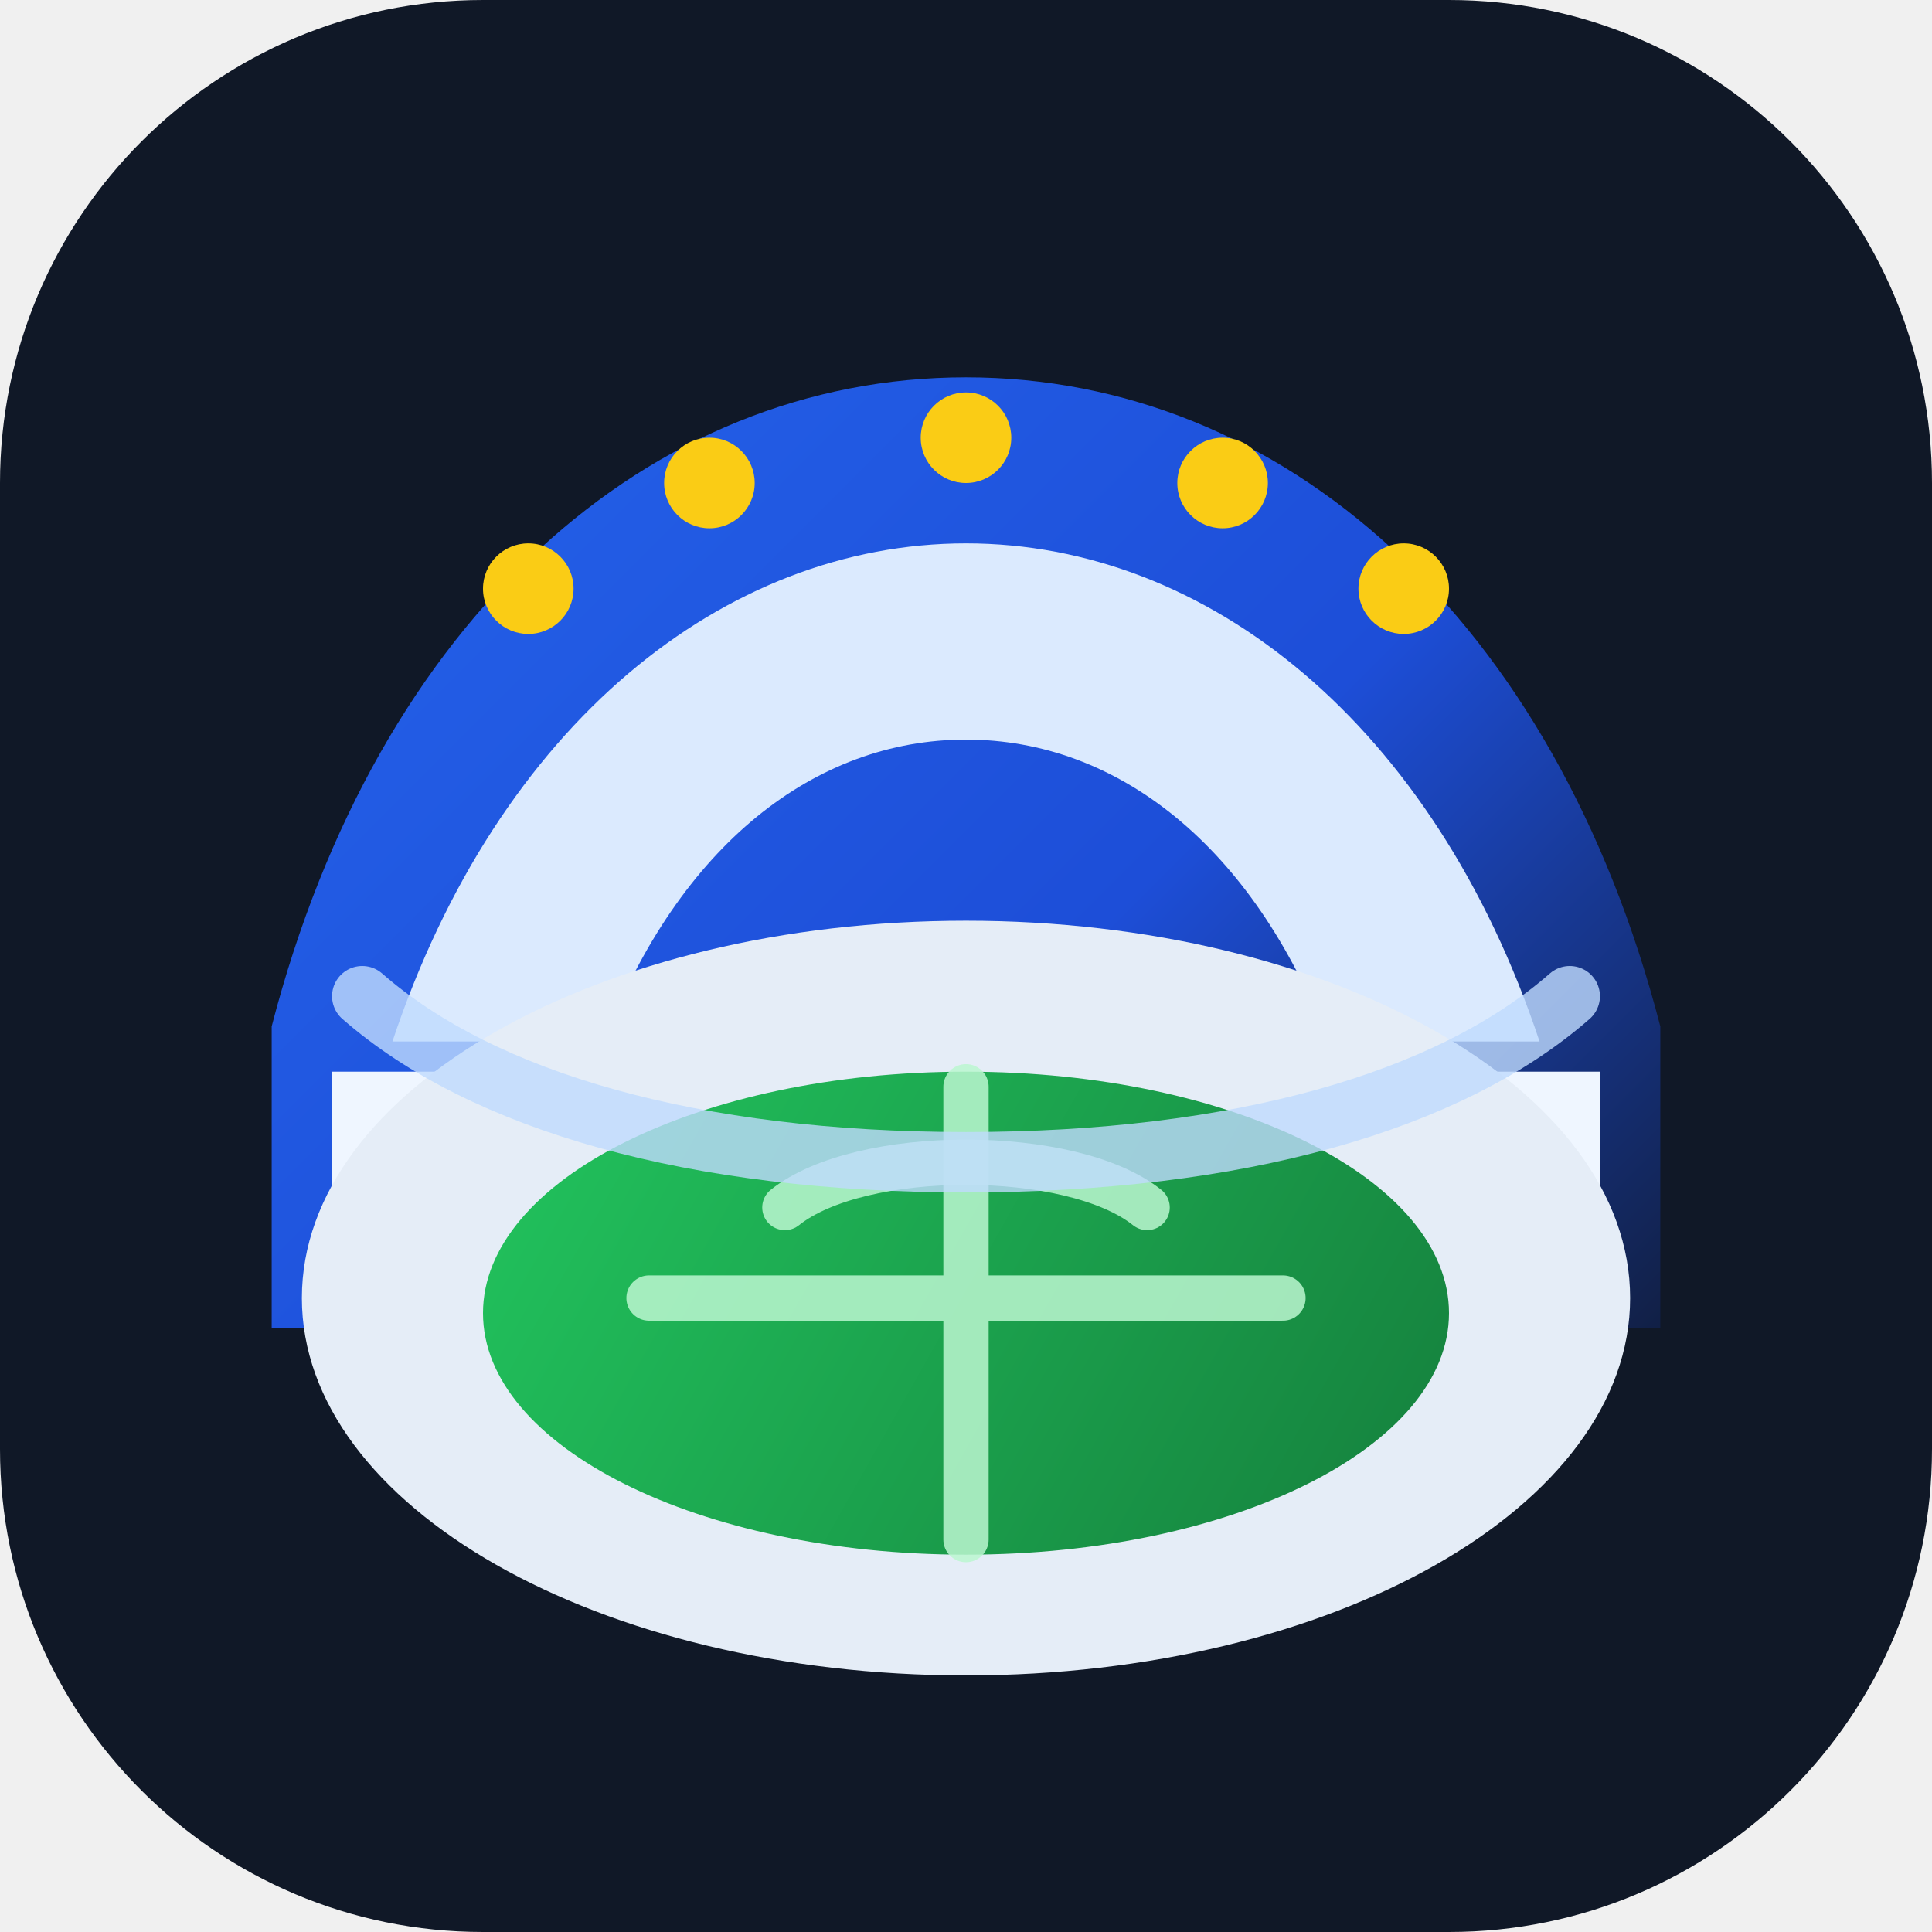
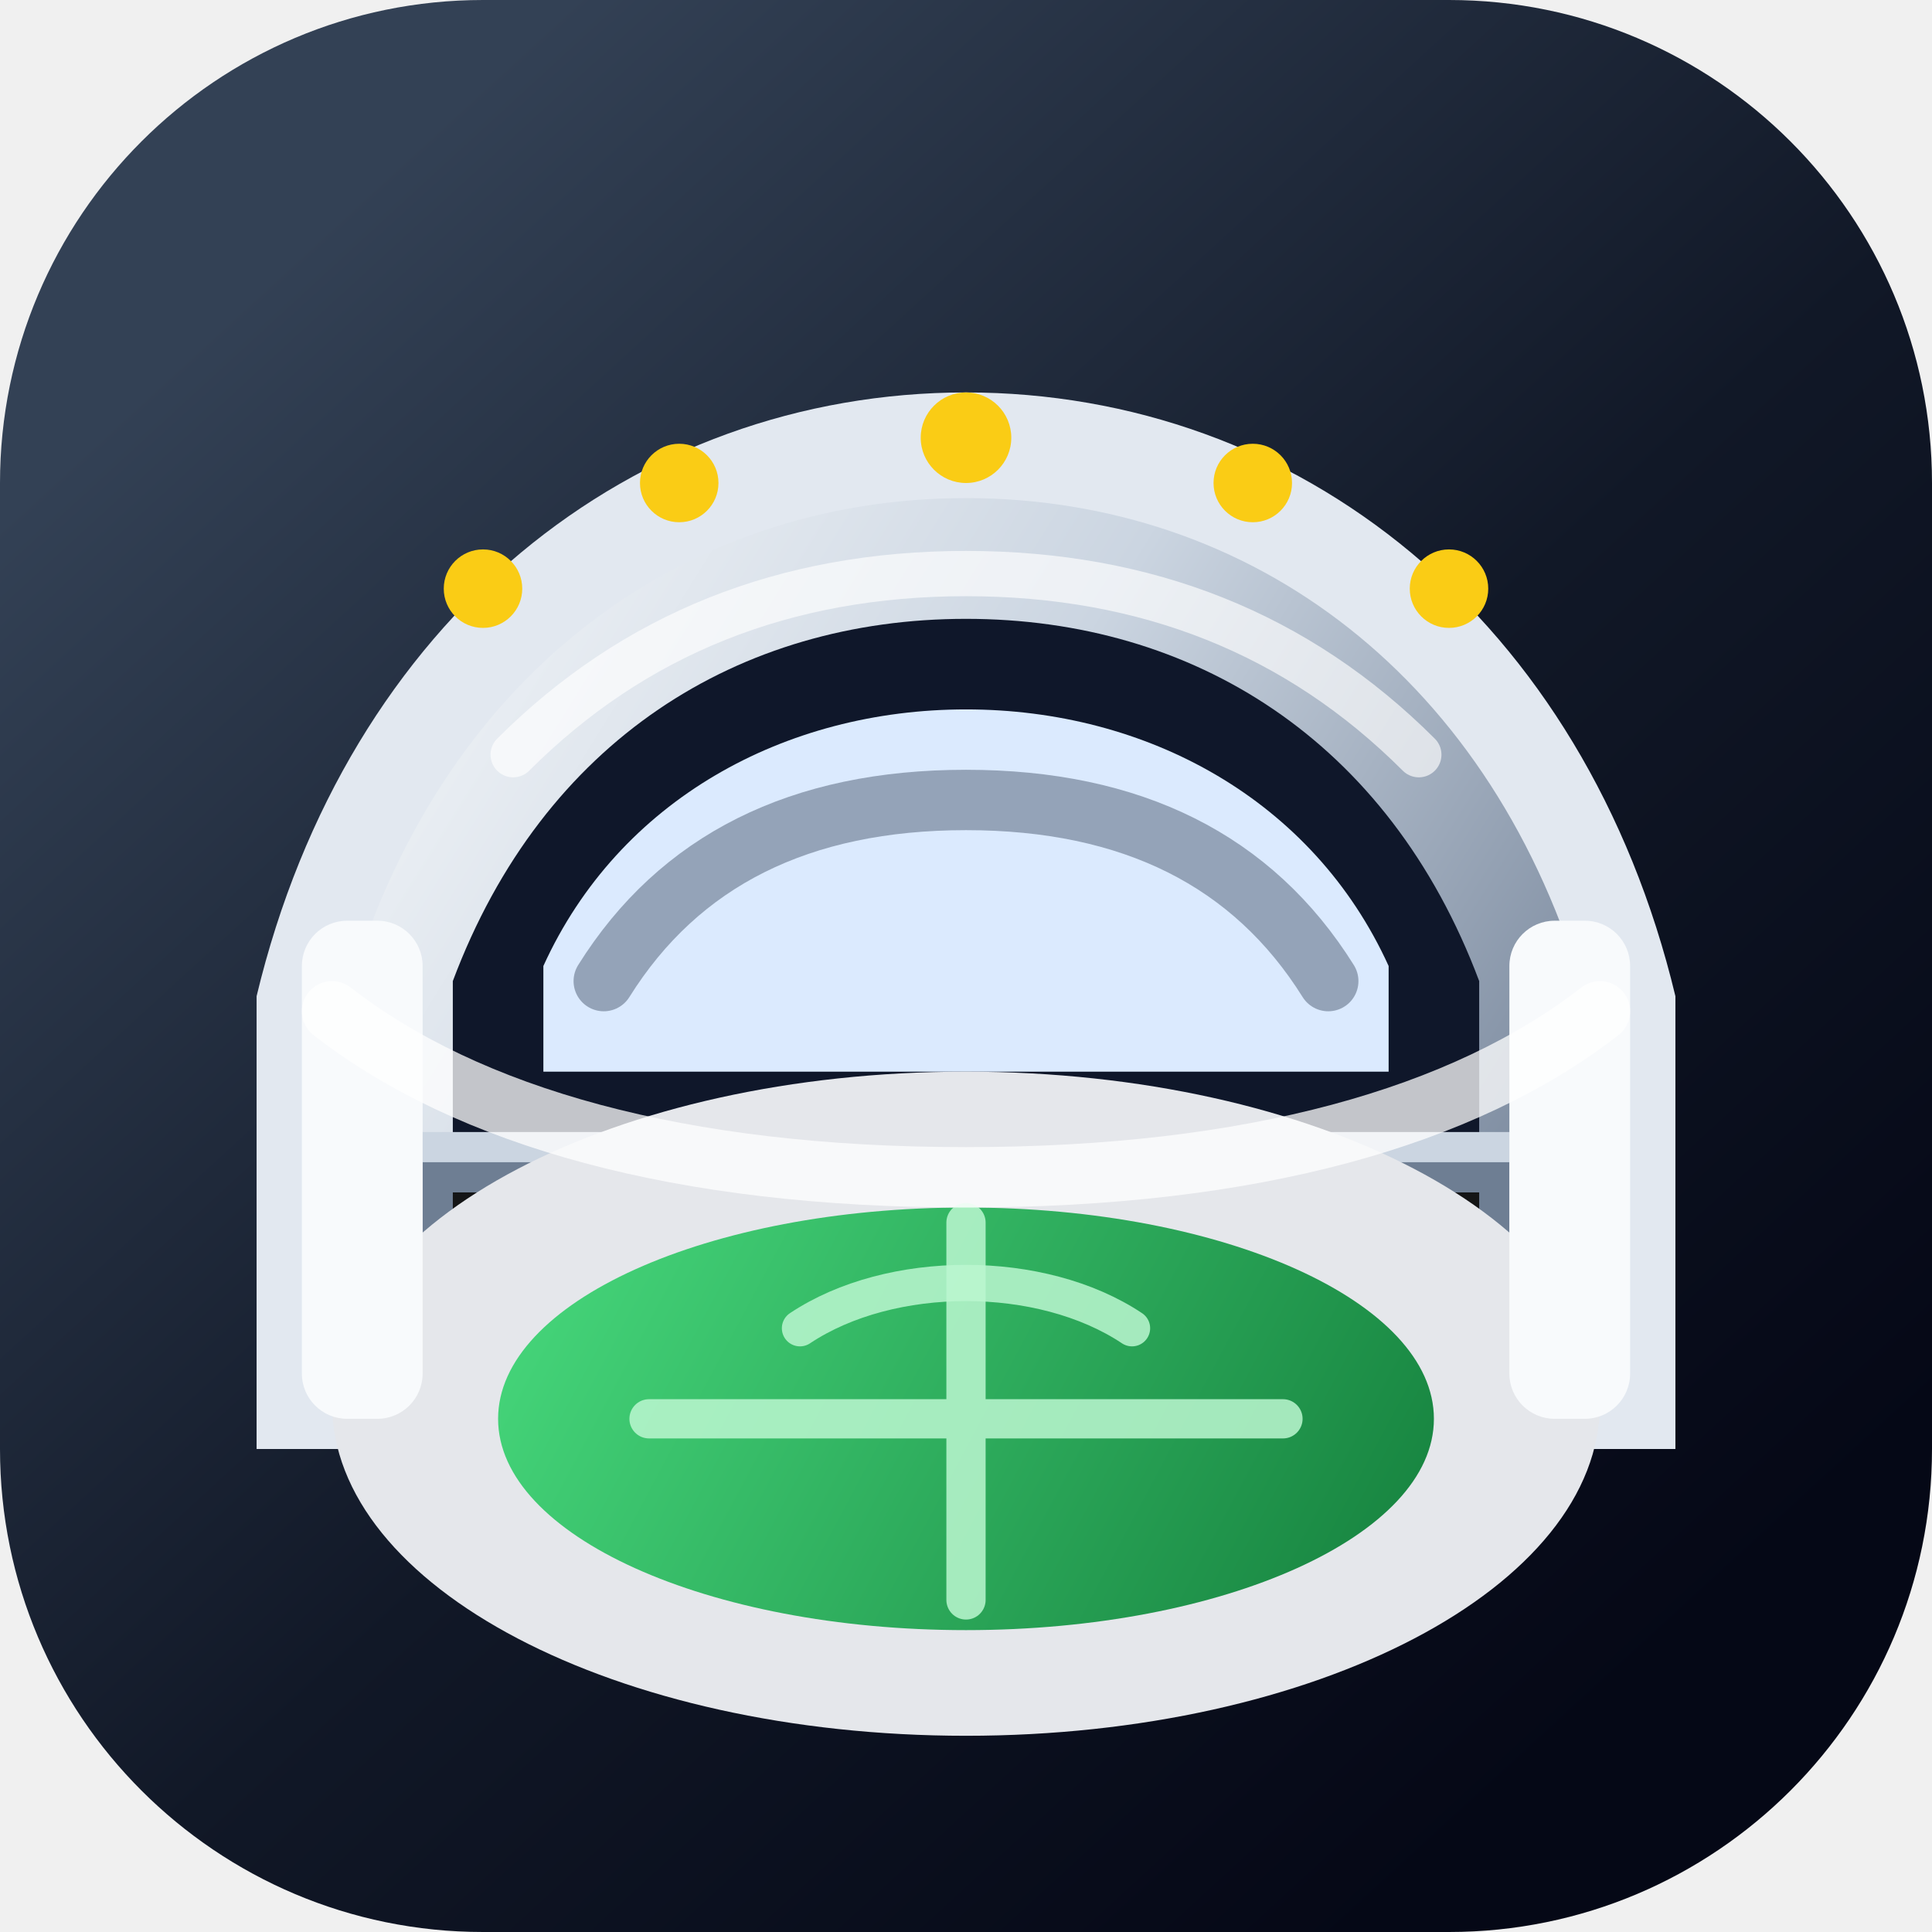
<svg xmlns="http://www.w3.org/2000/svg" viewBox="0 0 128 128">
  <defs>
-     <linearGradient id="sky" x1="22" x2="106" y1="20" y2="104" gradientUnits="userSpaceOnUse">
-       <stop offset="0" stop-color="#2563eb" />
-       <stop offset=".55" stop-color="#1d4ed8" />
-       <stop offset="1" stop-color="#0f172a" />
+     <linearGradient id="bg" x1="20" x2="108" y1="16" y2="112" gradientUnits="userSpaceOnUse">
+       <stop offset="0" stop-color="#334155" />
+       <stop offset=".55" stop-color="#111827" />
+       <stop offset="1" stop-color="#050816" />
    </linearGradient>
-     <linearGradient id="field" x1="33" x2="95" y1="68" y2="103" gradientUnits="userSpaceOnUse">
-       <stop offset="0" stop-color="#22c55e" />
+     <linearGradient id="facade" x1="20" x2="110" y1="35" y2="91" gradientUnits="userSpaceOnUse">
+       <stop offset="0" stop-color="#f8fafc" />
+       <stop offset=".45" stop-color="#cbd5e1" />
+       <stop offset="1" stop-color="#64748b" />
+     </linearGradient>
+     <linearGradient id="pitch" x1="34" x2="96" y1="72" y2="105" gradientUnits="userSpaceOnUse">
+       <stop offset="0" stop-color="#4ade80" />
      <stop offset="1" stop-color="#15803d" />
    </linearGradient>
  </defs>
-   <rect width="128" height="128" rx="32" fill="#101827" />
-   <path d="M18 68c7-27 25-43 46-43s39 16 46 43v20H18Z" fill="url(#sky)" />
-   <path d="M26 69c7-21 22-33 38-33s31 12 38 33H88c-5-13-14-20-24-20S45 56 40 69Z" fill="#dbeafe" />
-   <path d="M22 71h84v15H22Z" fill="#eff6ff" />
-   <path d="M28 74h72v8H28Z" fill="#93c5fd" />
-   <ellipse cx="64" cy="86" rx="44" ry="25" fill="#e5edf7" />
-   <ellipse cx="64" cy="87" rx="32" ry="16" fill="url(#field)" />
-   <path d="M43 86h42M64 72v30" stroke="#bbf7d0" stroke-width="3" stroke-linecap="round" opacity=".85" />
-   <path d="M52 80c5-4 19-4 24 0" fill="none" stroke="#bbf7d0" stroke-width="3" stroke-linecap="round" opacity=".85" />
+   <rect width="128" height="128" rx="32" fill="url(#bg)" />
+   <path d="M17 66c6-25 25-40 47-40s41 15 47 40v30H17Z" fill="#e2e8f0" />
+   <path d="M23 66c6-21 22-33 41-33s35 12 41 33v22H23Z" fill="url(#facade)" />
+   <path d="M30 65c6-16 19-24 34-24s28 8 34 24v12H30Z" fill="#0f172a" />
+   <path d="M36 64c5-11 16-17 28-17s23 6 28 17v7H36Z" fill="#dbeafe" />
+   <path d="M40 65c5-8 13-12 24-12s19 4 24 12" fill="none" stroke="#94a3b8" stroke-width="4" stroke-linecap="round" />
+   <path d="M23 75h82v16H23Z" fill="#cbd5e1" />
+   <path d="M29 78h70v4H29zm0 7h70v4H29" stroke="#64748b" stroke-width="2" opacity=".9" />
+   <ellipse cx="64" cy="93" rx="42" ry="22" fill="#e5e7eb" />
+   <ellipse cx="64" cy="94" rx="31" ry="14" fill="url(#pitch)" />
+   <path d="M43 94h42M64 81v25" stroke="#bbf7d0" stroke-width="2.6" stroke-linecap="round" opacity=".85" />
+   <path d="M53 88c6-4 16-4 22 0" fill="none" stroke="#bbf7d0" stroke-width="2.4" stroke-linecap="round" opacity=".85" />
+   <g fill="#f8fafc">
+     <rect x="20" y="61" width="8" height="33" rx="3" />
+     <rect x="100" y="61" width="8" height="33" rx="3" />
+   </g>
  <g fill="#facc15">
-     <circle cx="35" cy="39" r="3" />
-     <circle cx="47" cy="32" r="3" />
+     <circle cx="32" cy="39" r="2.6" />
+     <circle cx="45" cy="32" r="2.6" />
    <circle cx="64" cy="29" r="3" />
-     <circle cx="81" cy="32" r="3" />
-     <circle cx="93" cy="39" r="3" />
+     <circle cx="83" cy="32" r="2.6" />
+     <circle cx="96" cy="39" r="2.6" />
  </g>
-   <path d="M24 66c8 7 22 11 40 11s32-4 40-11" fill="none" stroke="#bfdbfe" stroke-width="4" stroke-linecap="round" opacity=".8" />
+   <path d="M22 67c9 7 23 11 42 11s33-4 42-11" fill="none" stroke="#ffffff" stroke-width="4" stroke-linecap="round" opacity=".75" />
+   <path d="M34 50c8-8 18-12 30-12s22 4 30 12" fill="none" stroke="#ffffff" stroke-width="3" stroke-linecap="round" opacity=".65" />
</svg>
